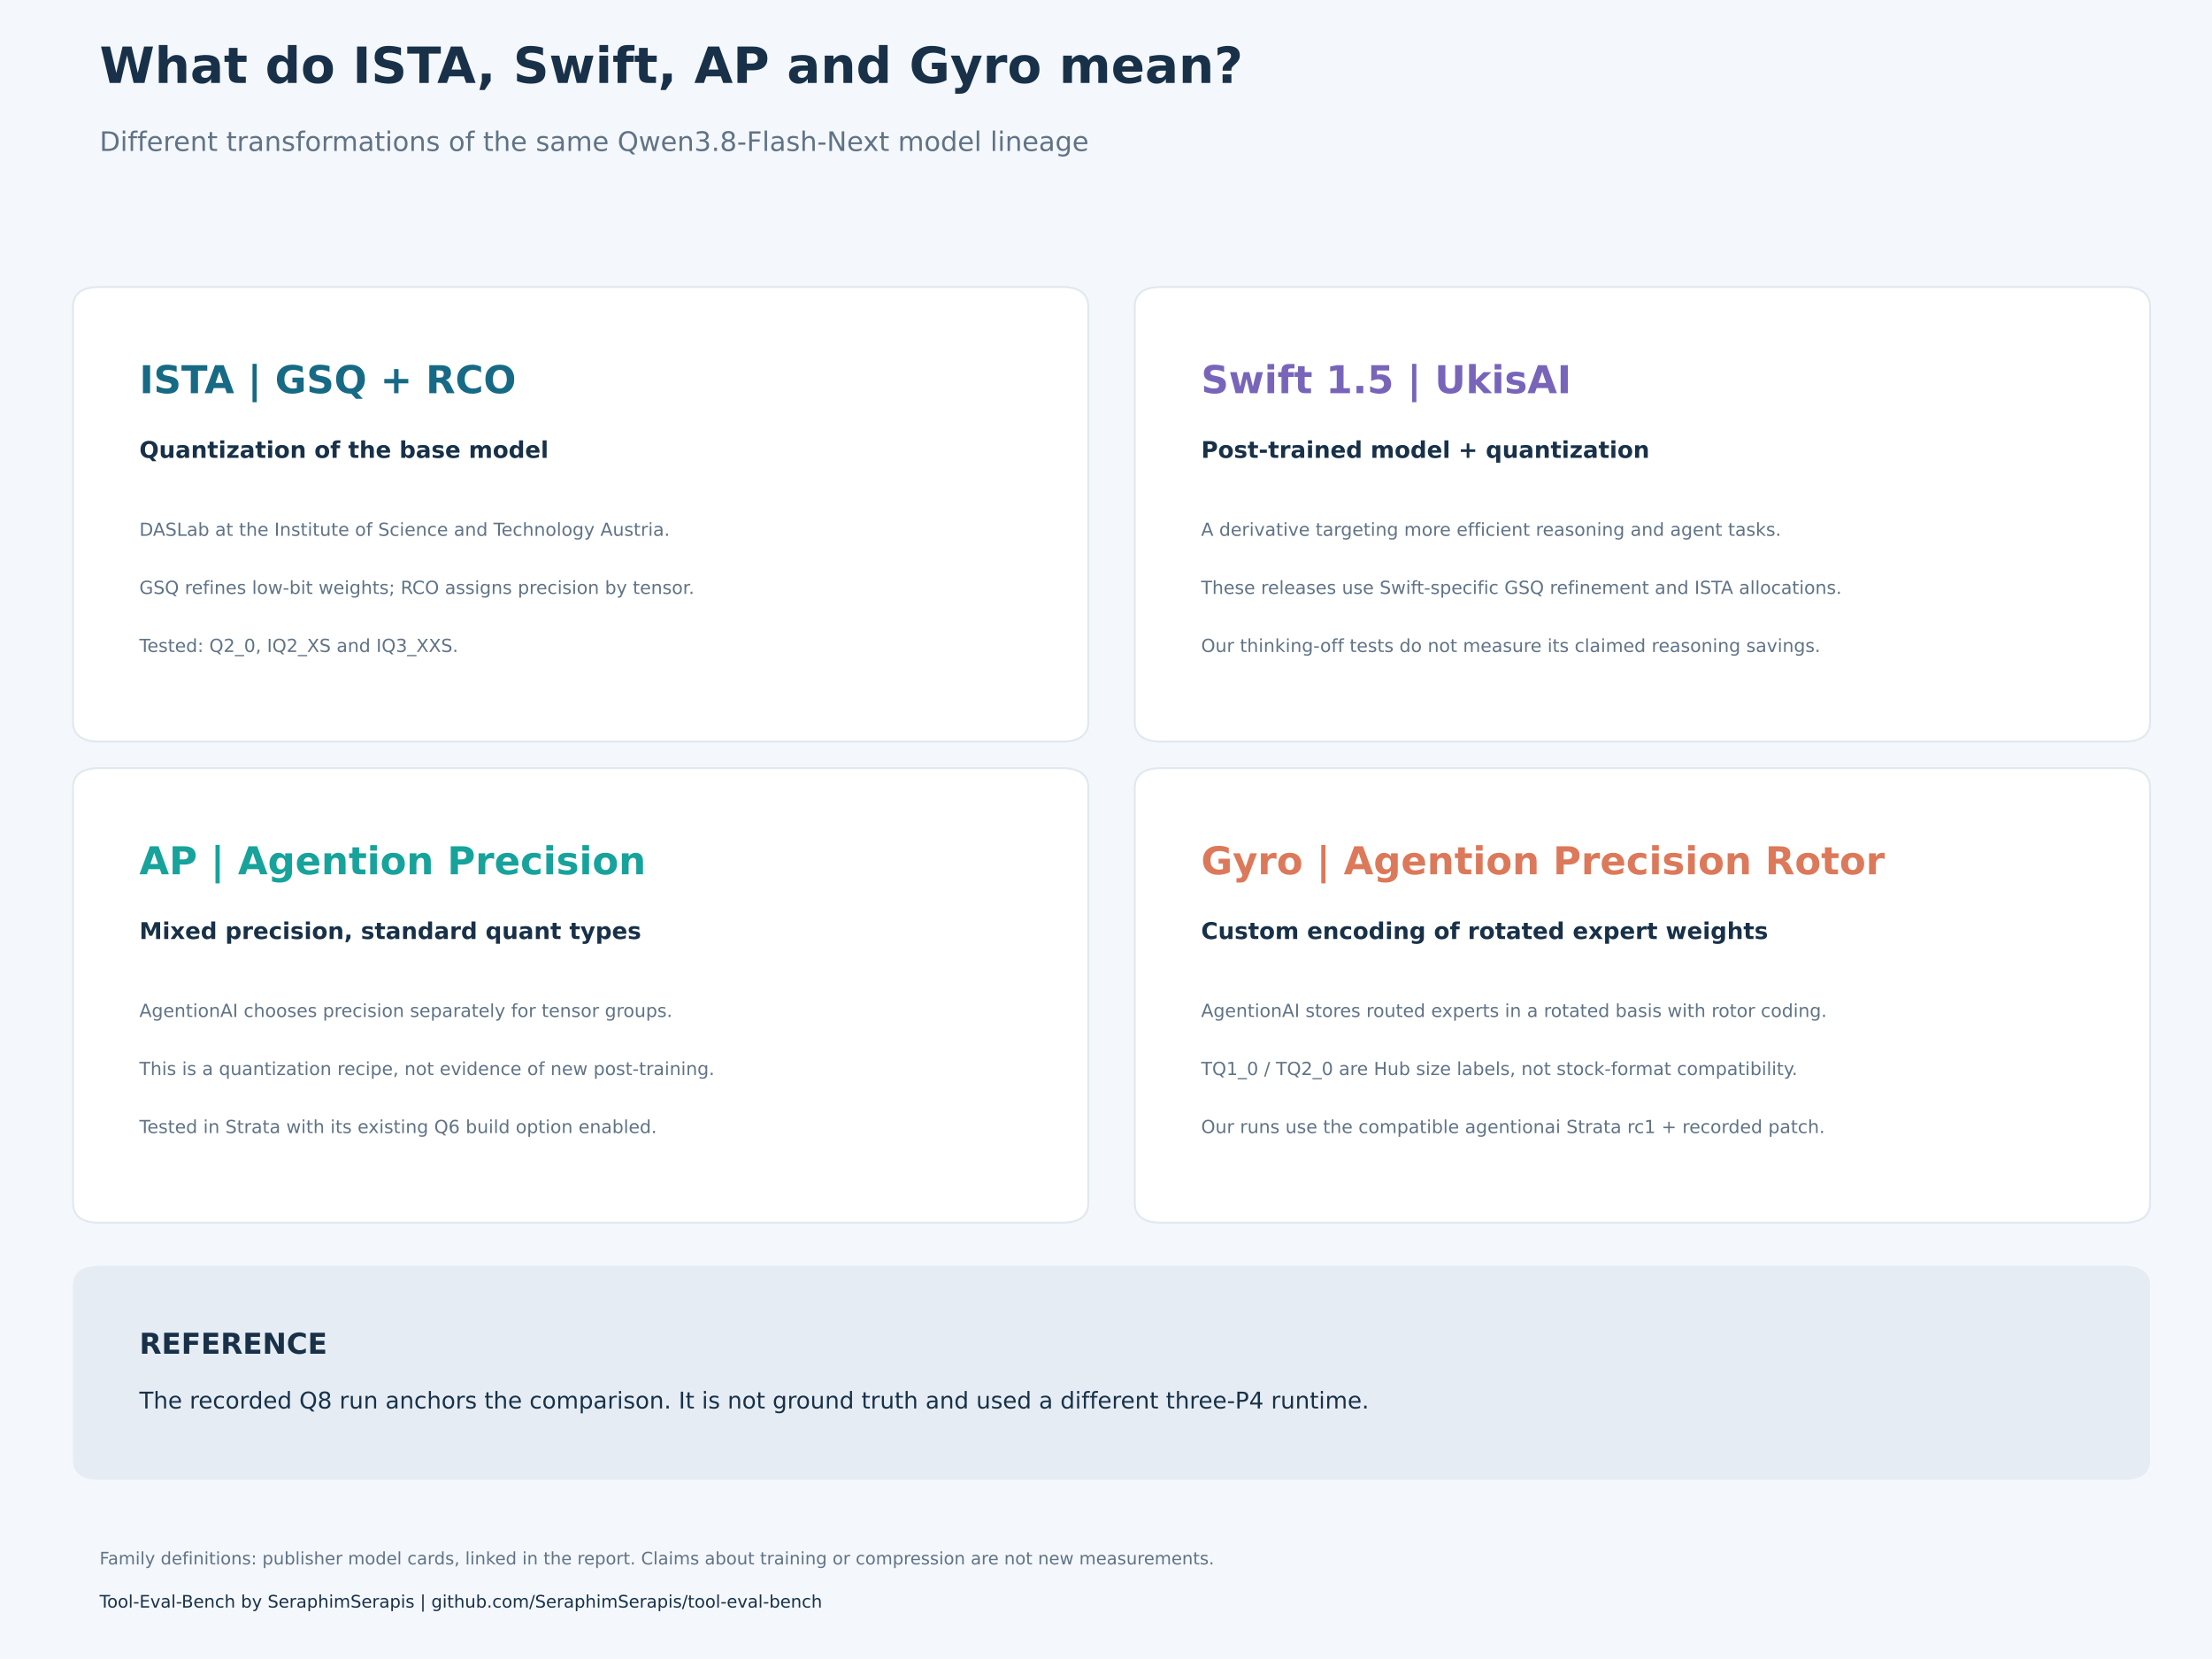
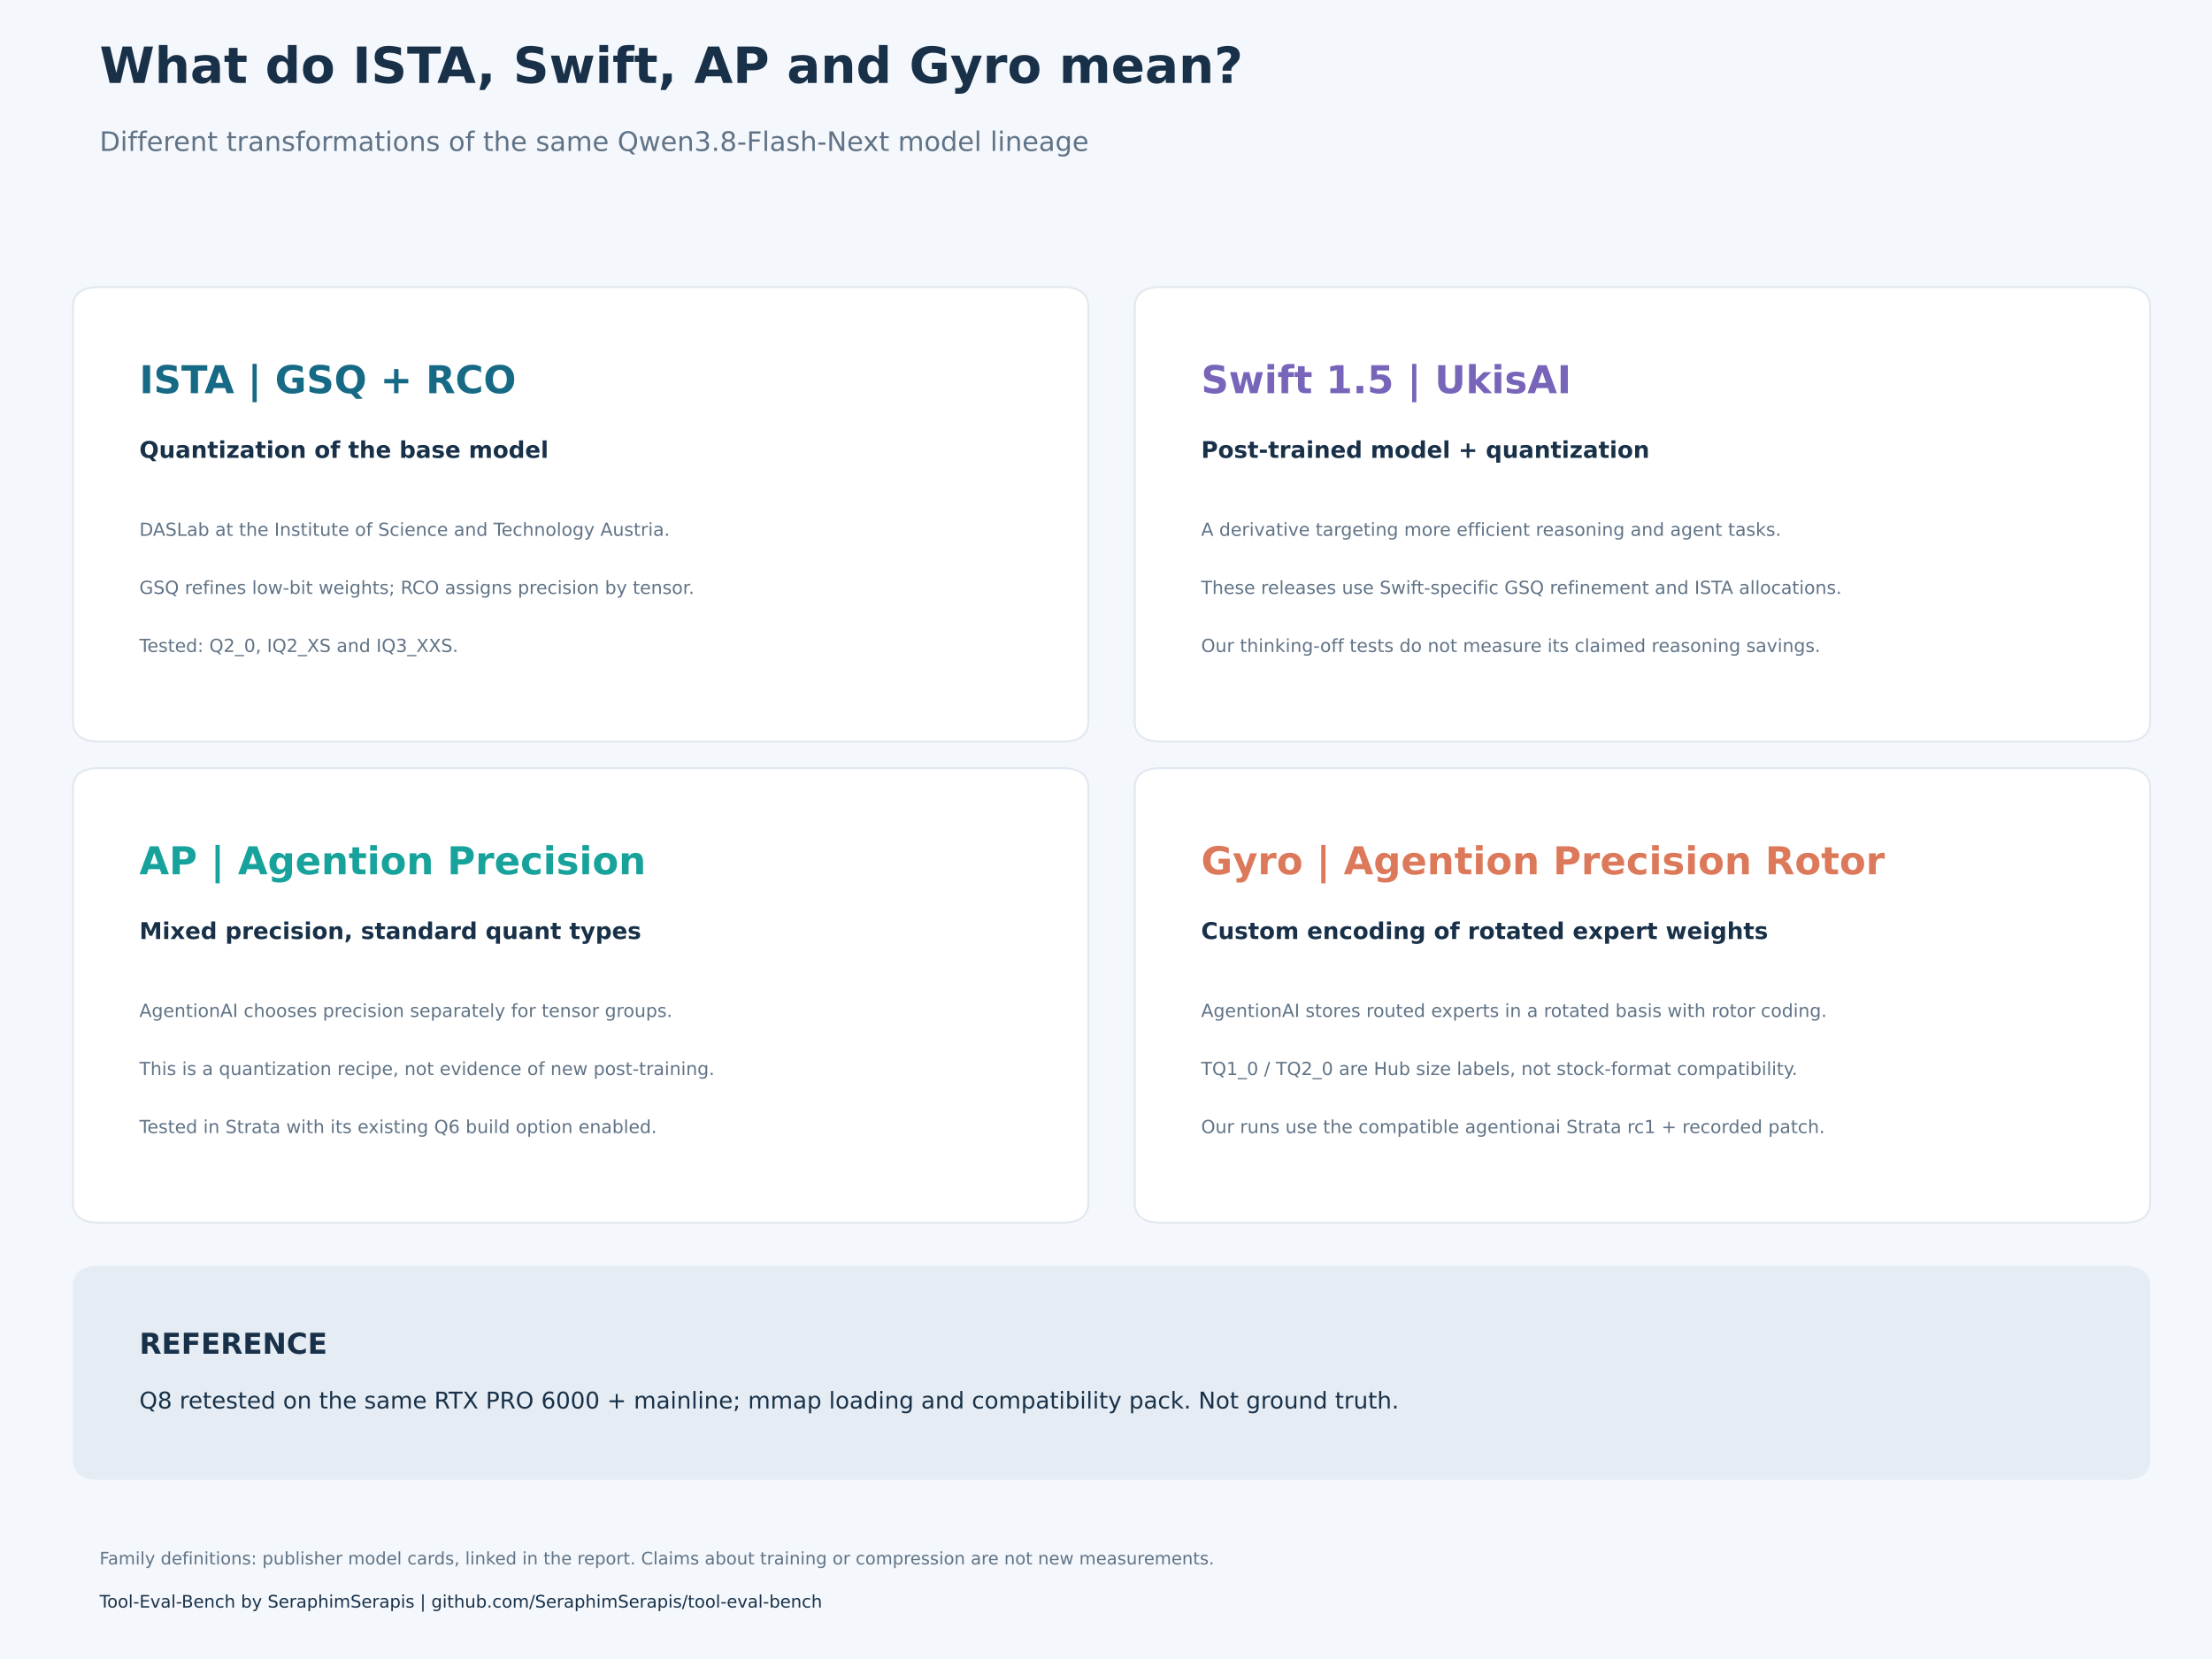
<svg xmlns="http://www.w3.org/2000/svg" width="1152pt" height="864pt" viewBox="0 0 1152 864" version="1.1">
  <defs>
    <style type="text/css">*{stroke-linejoin: round; stroke-linecap: butt}</style>
  </defs>
  <g id="figure_1">
    <g id="patch_1">
      <path d="M 0 864 L 1152 864 L 1152 0 L 0 0 z " style="fill: #f4f7fb" />
    </g>
    <g id="patch_2">
      <path d="M 51.84 386.208 L 552.96 386.208 Q 566.784 386.208 566.784 375.84 L 566.784 159.84 Q 566.784 149.472 552.96 149.472 L 51.84 149.472 Q 38.016 149.472 38.016 159.84 L 38.016 375.84 Q 38.016 386.208 51.84 386.208 z " style="fill: #ffffff; stroke: #e1e8ef; stroke-linejoin: miter" />
    </g>
    <g id="patch_3">
      <path d="M 604.8 386.208 L 1105.92 386.208 Q 1119.744 386.208 1119.744 375.84 L 1119.744 159.84 Q 1119.744 149.472 1105.92 149.472 L 604.8 149.472 Q 590.976 149.472 590.976 159.84 L 590.976 375.84 Q 590.976 386.208 604.8 386.208 z " style="fill: #ffffff; stroke: #e1e8ef; stroke-linejoin: miter" />
    </g>
    <g id="patch_4">
      <path d="M 51.84 636.768 L 552.96 636.768 Q 566.784 636.768 566.784 626.4 L 566.784 410.4 Q 566.784 400.032 552.96 400.032 L 51.84 400.032 Q 38.016 400.032 38.016 410.4 L 38.016 626.4 Q 38.016 636.768 51.84 636.768 z " style="fill: #ffffff; stroke: #e1e8ef; stroke-linejoin: miter" />
    </g>
    <g id="patch_5">
      <path d="M 604.8 636.768 L 1105.92 636.768 Q 1119.744 636.768 1119.744 626.4 L 1119.744 410.4 Q 1119.744 400.032 1105.92 400.032 L 604.8 400.032 Q 590.976 400.032 590.976 410.4 L 590.976 626.4 Q 590.976 636.768 604.8 636.768 z " style="fill: #ffffff; stroke: #e1e8ef; stroke-linejoin: miter" />
    </g>
    <g id="patch_6">
      <path d="M 51.84 770.688 L 1105.92 770.688 Q 1119.744 770.688 1119.744 760.32 L 1119.744 669.6 Q 1119.744 659.232 1105.92 659.232 L 51.84 659.232 Q 38.016 659.232 38.016 669.6 L 38.016 760.32 Q 38.016 770.688 51.84 770.688 z " style="fill: #e5ecf3" />
    </g>
    <g id="text_1">
      <text style="font-weight: 700; font-size: 26px; font-family: 'DejaVu Sans'; text-anchor: start; fill: #183149" x="51.84" y="43.2" transform="rotate(-0 51.84 43.2)">What do ISTA, Swift, AP and Gyro mean?</text>
    </g>
    <g id="text_2">
      <text style="font-size: 14px; font-family: 'DejaVu Sans'; text-anchor: start; fill: #607386" x="51.84" y="78.624" transform="rotate(-0 51.84 78.624)">Different transformations of the same Qwen3.8-Flash-Next model lineage</text>
    </g>
    <g id="text_3">
      <text style="font-weight: 700; font-size: 20px; font-family: 'DejaVu Sans'; text-anchor: start; fill: #176a85" x="72.576" y="204.768" transform="rotate(-0 72.576 204.768)">ISTA | GSQ + RCO</text>
    </g>
    <g id="text_4">
      <text style="font-weight: 700; font-size: 12px; font-family: 'DejaVu Sans'; text-anchor: start; fill: #183149" x="72.576" y="238.464" transform="rotate(-0 72.576 238.464)">Quantization of the base model</text>
    </g>
    <g id="text_5">
      <text style="font-size: 9.4px; font-family: 'DejaVu Sans'; text-anchor: start; fill: #607386" x="72.576" y="279.072" transform="rotate(-0 72.576 279.072)">DASLab at the Institute of Science and Technology Austria.</text>
    </g>
    <g id="text_6">
      <text style="font-size: 9.4px; font-family: 'DejaVu Sans'; text-anchor: start; fill: #607386" x="72.576" y="309.312" transform="rotate(-0 72.576 309.312)">GSQ refines low-bit weights; RCO assigns precision by tensor.</text>
    </g>
    <g id="text_7">
      <text style="font-size: 9.4px; font-family: 'DejaVu Sans'; text-anchor: start; fill: #607386" x="72.576" y="339.552" transform="rotate(-0 72.576 339.552)">Tested: Q2_0, IQ2_XS and IQ3_XXS.</text>
    </g>
    <g id="text_8">
      <text style="font-weight: 700; font-size: 20px; font-family: 'DejaVu Sans'; text-anchor: start; fill: #7865ba" x="625.536" y="204.768" transform="rotate(-0 625.536 204.768)">Swift 1.5 | UkisAI</text>
    </g>
    <g id="text_9">
      <text style="font-weight: 700; font-size: 12px; font-family: 'DejaVu Sans'; text-anchor: start; fill: #183149" x="625.536" y="238.464" transform="rotate(-0 625.536 238.464)">Post-trained model + quantization</text>
    </g>
    <g id="text_10">
      <text style="font-size: 9.4px; font-family: 'DejaVu Sans'; text-anchor: start; fill: #607386" x="625.536" y="279.072" transform="rotate(-0 625.536 279.072)">A derivative targeting more efficient reasoning and agent tasks.</text>
    </g>
    <g id="text_11">
      <text style="font-size: 9.4px; font-family: 'DejaVu Sans'; text-anchor: start; fill: #607386" x="625.536" y="309.312" transform="rotate(-0 625.536 309.312)">These releases use Swift-specific GSQ refinement and ISTA allocations.</text>
    </g>
    <g id="text_12">
      <text style="font-size: 9.4px; font-family: 'DejaVu Sans'; text-anchor: start; fill: #607386" x="625.536" y="339.552" transform="rotate(-0 625.536 339.552)">Our thinking-off tests do not measure its claimed reasoning savings.</text>
    </g>
    <g id="text_13">
      <text style="font-weight: 700; font-size: 20px; font-family: 'DejaVu Sans'; text-anchor: start; fill: #17a39b" x="72.576" y="455.328" transform="rotate(-0 72.576 455.328)">AP | Agention Precision</text>
    </g>
    <g id="text_14">
      <text style="font-weight: 700; font-size: 12px; font-family: 'DejaVu Sans'; text-anchor: start; fill: #183149" x="72.576" y="489.024" transform="rotate(-0 72.576 489.024)">Mixed precision, standard quant types</text>
    </g>
    <g id="text_15">
      <text style="font-size: 9.4px; font-family: 'DejaVu Sans'; text-anchor: start; fill: #607386" x="72.576" y="529.632" transform="rotate(-0 72.576 529.632)">AgentionAI chooses precision separately for tensor groups.</text>
    </g>
    <g id="text_16">
      <text style="font-size: 9.4px; font-family: 'DejaVu Sans'; text-anchor: start; fill: #607386" x="72.576" y="559.872" transform="rotate(-0 72.576 559.872)">This is a quantization recipe, not evidence of new post-training.</text>
    </g>
    <g id="text_17">
      <text style="font-size: 9.4px; font-family: 'DejaVu Sans'; text-anchor: start; fill: #607386" x="72.576" y="590.112" transform="rotate(-0 72.576 590.112)">Tested in Strata with its existing Q6 build option enabled.</text>
    </g>
    <g id="text_18">
      <text style="font-weight: 700; font-size: 20px; font-family: 'DejaVu Sans'; text-anchor: start; fill: #dc795a" x="625.536" y="455.328" transform="rotate(-0 625.536 455.328)">Gyro | Agention Precision Rotor</text>
    </g>
    <g id="text_19">
      <text style="font-weight: 700; font-size: 12px; font-family: 'DejaVu Sans'; text-anchor: start; fill: #183149" x="625.536" y="489.024" transform="rotate(-0 625.536 489.024)">Custom encoding of rotated expert weights</text>
    </g>
    <g id="text_20">
      <text style="font-size: 9.4px; font-family: 'DejaVu Sans'; text-anchor: start; fill: #607386" x="625.536" y="529.632" transform="rotate(-0 625.536 529.632)">AgentionAI stores routed experts in a rotated basis with rotor coding.</text>
    </g>
    <g id="text_21">
      <text style="font-size: 9.4px; font-family: 'DejaVu Sans'; text-anchor: start; fill: #607386" x="625.536" y="559.872" transform="rotate(-0 625.536 559.872)">TQ1_0 / TQ2_0 are Hub size labels, not stock-format compatibility.</text>
    </g>
    <g id="text_22">
      <text style="font-size: 9.4px; font-family: 'DejaVu Sans'; text-anchor: start; fill: #607386" x="625.536" y="590.112" transform="rotate(-0 625.536 590.112)">Our runs use the compatible agentionai Strata rc1 + recorded patch.</text>
    </g>
    <g id="text_23">
      <text style="font-weight: 700; font-size: 15px; font-family: 'DejaVu Sans'; text-anchor: start; fill: #183149" x="72.576" y="705.024" transform="rotate(-0 72.576 705.024)">REFERENCE</text>
    </g>
    <g id="text_24">
-       <text style="font-size: 12px; font-family: 'DejaVu Sans'; text-anchor: start; fill: #183149" x="72.576" y="733.536" transform="rotate(-0 72.576 733.536)">The recorded Q8 run anchors the comparison. It is not ground truth and used a different three-P4 runtime.</text>
+       <text style="font-size: 12px; font-family: 'DejaVu Sans'; text-anchor: start; fill: #183149" x="72.576" y="733.536" transform="rotate(-0 72.576 733.536)">Q8 retested on the same RTX PRO 6000 + mainline; mmap loading and compatibility pack. Not ground truth.</text>
    </g>
    <g id="text_25">
      <text style="font-size: 9px; font-family: 'DejaVu Sans'; text-anchor: start; fill: #183149" x="51.84" y="837.216" transform="rotate(-0 51.84 837.216)">Tool-Eval-Bench by SeraphimSerapis  |  github.com/SeraphimSerapis/tool-eval-bench</text>
    </g>
    <g id="text_26">
      <text style="font-size: 9px; font-family: 'DejaVu Sans'; text-anchor: start; fill: #607386" x="51.84" y="814.752" transform="rotate(-0 51.84 814.752)">Family definitions: publisher model cards, linked in the report. Claims about training or compression are not new measurements.</text>
    </g>
  </g>
</svg>
